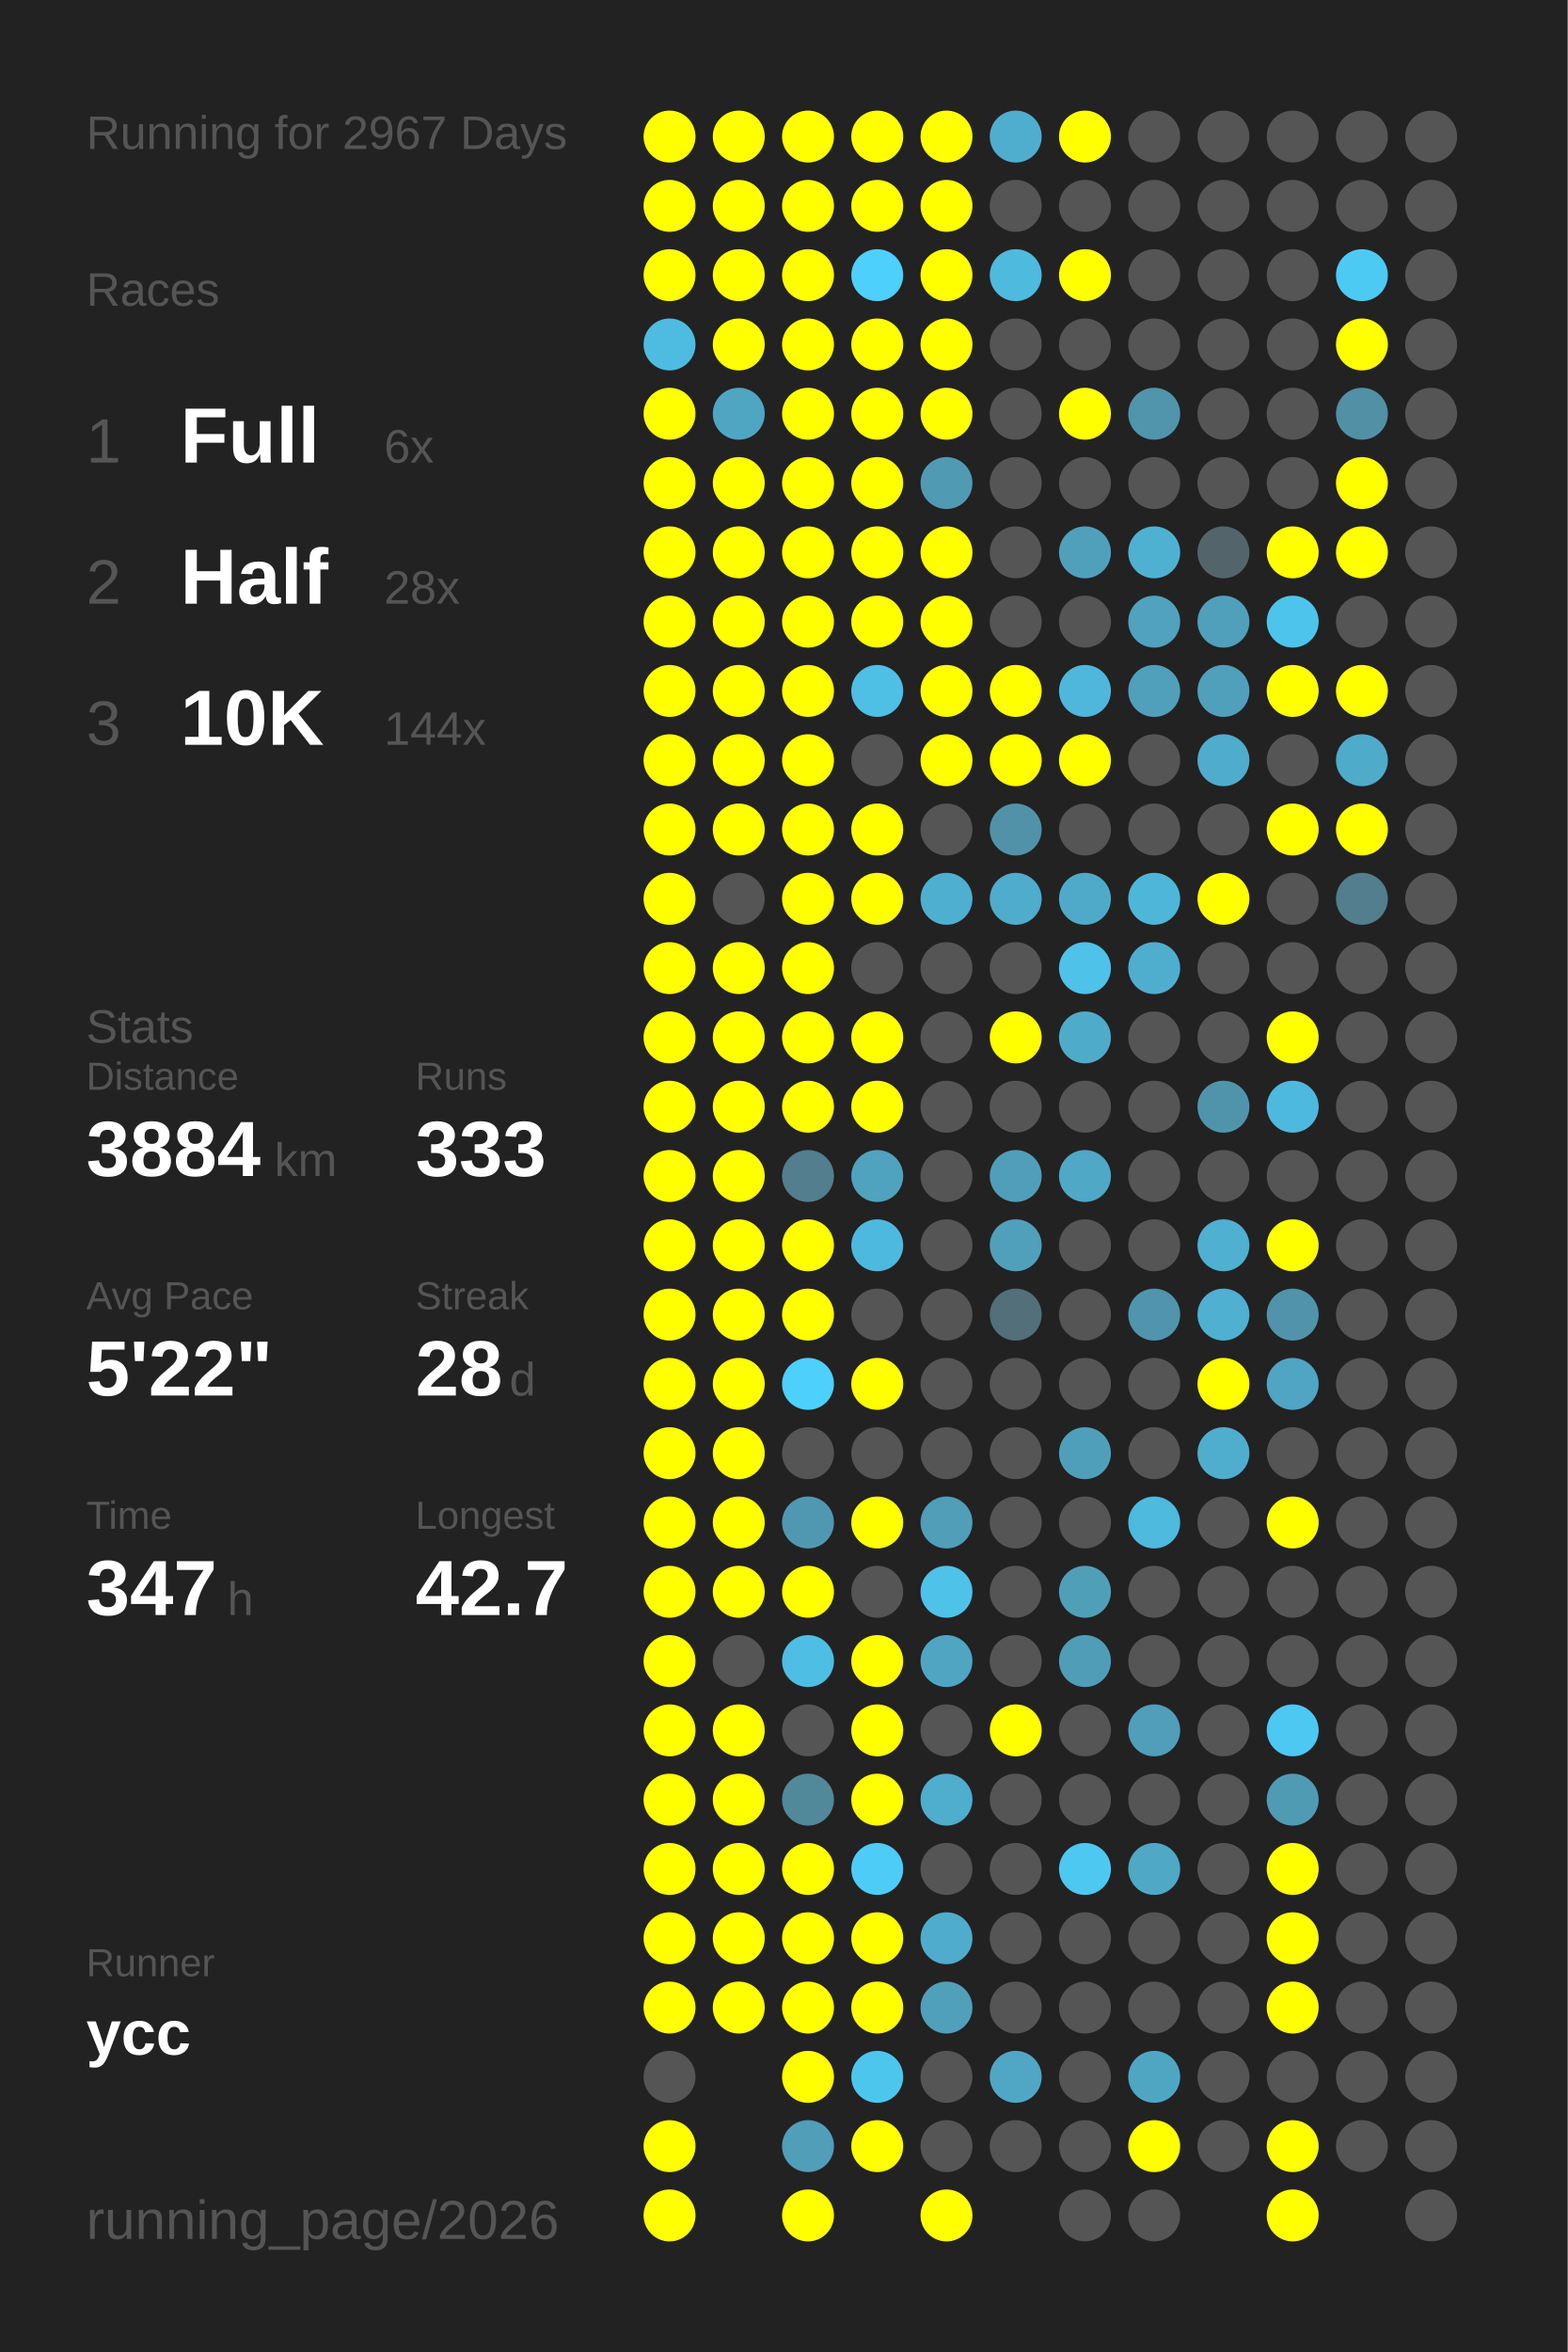
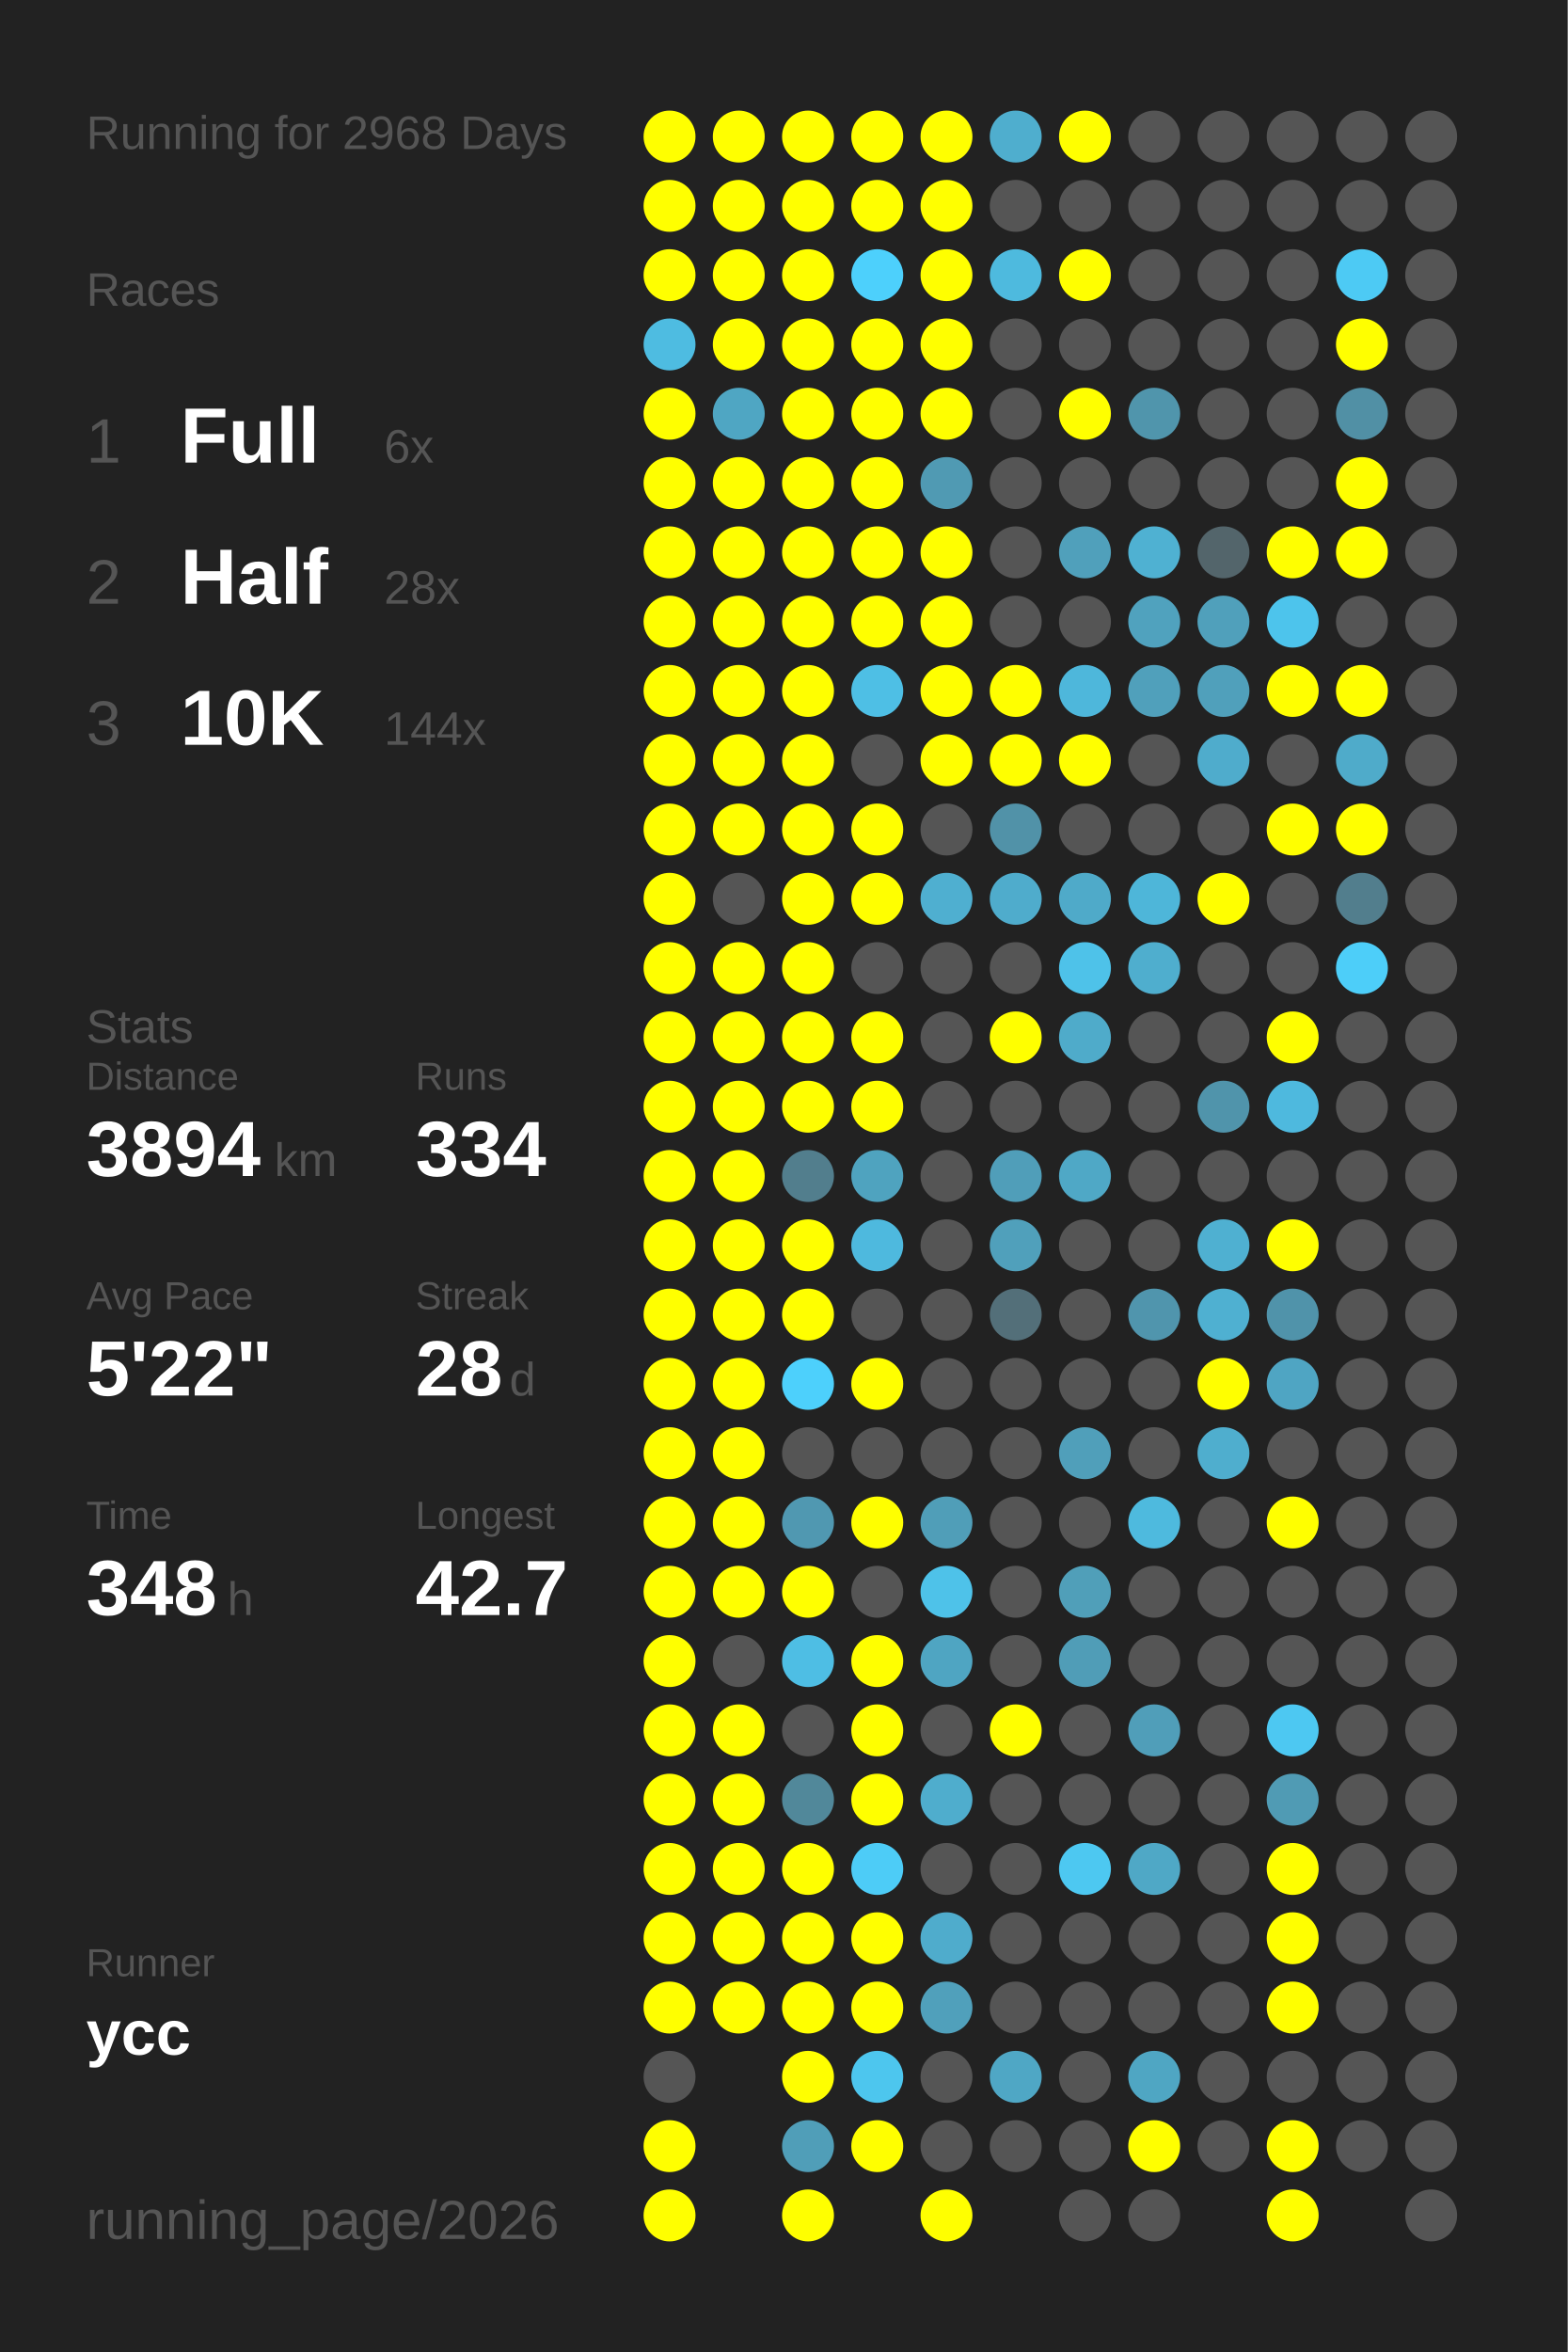
<svg xmlns="http://www.w3.org/2000/svg" baseProfile="full" height="300mm" version="1.1" viewBox="0,0,200,300" width="200mm">
  <defs />
  <rect fill="#222222" height="300" width="200" x="0" y="0" />
-   <text fill="#555555" style="font-size:6px; font-family:Arial;" x="11" y="19">Running for 2967 Days</text>
+   <text fill="#555555" style="font-size:6px; font-family:Arial;" x="11" y="19">Running for 2968 Days</text>
  <text fill="#555555" style="font-size:6px; font-family:Arial;" x="11" y="39">Races</text>
  <text fill="#555555" style="font-size:8px; font-family:Arial;" x="11" y="59">1</text>
  <text fill="#FFFFFF" style="font-size:10px; font-family:Arial; font-weight:bold;" x="23" y="59">Full</text>
  <text fill="#555555" style="font-size:6px; font-family:Arial;" x="49" y="59">6x</text>
  <text fill="#555555" style="font-size:8px; font-family:Arial;" x="11" y="77">2</text>
  <text fill="#FFFFFF" style="font-size:10px; font-family:Arial; font-weight:bold;" x="23" y="77">Half</text>
  <text fill="#555555" style="font-size:6px; font-family:Arial;" x="49" y="77">28x</text>
  <text fill="#555555" style="font-size:8px; font-family:Arial;" x="11" y="95">3</text>
  <text fill="#FFFFFF" style="font-size:10px; font-family:Arial; font-weight:bold;" x="23" y="95">10K</text>
  <text fill="#555555" style="font-size:6px; font-family:Arial;" x="49" y="95">144x</text>
  <text fill="#555555" style="font-size:6px; font-family:Arial;" x="11" y="133">Stats</text>
  <text fill="#555555" style="font-size:5px; font-family:Arial;" x="11" y="139">Distance</text>
-   <text fill="#FFFFFF" style="font-size:10px; font-family:Arial; font-weight:bold;" x="11" y="150">3884</text>
+   <text fill="#FFFFFF" style="font-size:10px; font-family:Arial; font-weight:bold;" x="11" y="150">3894</text>
  <text fill="#555555" style="font-size:6px; font-family:Arial;" x="35" y="150">km</text>
  <text fill="#555555" style="font-size:5px; font-family:Arial;" x="53" y="139">Runs</text>
-   <text fill="#FFFFFF" style="font-size:10px; font-family:Arial; font-weight:bold;" x="53" y="150">333</text>
+   <text fill="#FFFFFF" style="font-size:10px; font-family:Arial; font-weight:bold;" x="53" y="150">334</text>
  <text fill="#555555" style="font-size:5px; font-family:Arial;" x="11" y="167">Avg Pace</text>
  <text fill="#FFFFFF" style="font-size:10px; font-family:Arial; font-weight:bold;" x="11" y="178">5'22"</text>
  <text fill="#555555" style="font-size:5px; font-family:Arial;" x="53" y="167">Streak</text>
  <text fill="#FFFFFF" style="font-size:10px; font-family:Arial; font-weight:bold;" x="53" y="178">28</text>
  <text fill="#555555" style="font-size:6px; font-family:Arial;" x="65" y="178">d</text>
  <text fill="#555555" style="font-size:5px; font-family:Arial;" x="11" y="195">Time</text>
-   <text fill="#FFFFFF" style="font-size:10px; font-family:Arial; font-weight:bold;" x="11" y="206">347</text>
+   <text fill="#FFFFFF" style="font-size:10px; font-family:Arial; font-weight:bold;" x="11" y="206">348</text>
  <text fill="#555555" style="font-size:6px; font-family:Arial;" x="29" y="206">h</text>
  <text fill="#555555" style="font-size:5px; font-family:Arial;" x="53" y="195">Longest</text>
  <text fill="#FFFFFF" style="font-size:10px; font-family:Arial; font-weight:bold;" x="53" y="206">42.7</text>
  <text fill="#555555" style="font-size:5px; font-family:Arial;" x="11" y="252.065">Runner</text>
  <text fill="#FFFFFF" style="font-size:8px; font-family:Arial; font-weight:bold;" x="11" y="262.065">ycc</text>
  <text fill="#555555" style="font-size:7px; font-family:Arial;" x="11" y="285.581">running_page/2026</text>
  <circle cx="85.417" cy="17.419" fill="#FFFF00" r="3.312" />
  <circle cx="85.417" cy="26.258" fill="#FFFF00" r="3.312" />
  <circle cx="85.417" cy="35.097" fill="#FFFF00" r="3.312" />
  <circle cx="85.417" cy="43.935" fill="#4ebce1" r="3.312" />
  <circle cx="85.417" cy="52.774" fill="#FFFF00" r="3.312" />
  <circle cx="85.417" cy="61.613" fill="#FFFF00" r="3.312" />
  <circle cx="85.417" cy="70.452" fill="#FFFF00" r="3.312" />
  <circle cx="85.417" cy="79.29" fill="#FFFF00" r="3.312" />
  <circle cx="85.417" cy="88.129" fill="#FFFF00" r="3.312" />
  <circle cx="85.417" cy="96.968" fill="#FFFF00" r="3.312" />
  <circle cx="85.417" cy="105.806" fill="#FFFF00" r="3.312" />
  <circle cx="85.417" cy="114.645" fill="#FFFF00" r="3.312" />
  <circle cx="85.417" cy="123.484" fill="#FFFF00" r="3.312" />
  <circle cx="85.417" cy="132.323" fill="#FFFF00" r="3.312" />
  <circle cx="85.417" cy="141.161" fill="#FFFF00" r="3.312" />
  <circle cx="85.417" cy="150" fill="#FFFF00" r="3.312" />
  <circle cx="85.417" cy="158.839" fill="#FFFF00" r="3.312" />
  <circle cx="85.417" cy="167.677" fill="#FFFF00" r="3.312" />
  <circle cx="85.417" cy="176.516" fill="#FFFF00" r="3.312" />
  <circle cx="85.417" cy="185.355" fill="#FFFF00" r="3.312" />
  <circle cx="85.417" cy="194.194" fill="#FFFF00" r="3.312" />
  <circle cx="85.417" cy="203.032" fill="#FFFF00" r="3.312" />
  <circle cx="85.417" cy="211.871" fill="#FFFF00" r="3.312" />
  <circle cx="85.417" cy="220.71" fill="#FFFF00" r="3.312" />
  <circle cx="85.417" cy="229.548" fill="#FFFF00" r="3.312" />
  <circle cx="85.417" cy="238.387" fill="#FFFF00" r="3.312" />
  <circle cx="85.417" cy="247.226" fill="#FFFF00" r="3.312" />
  <circle cx="85.417" cy="256.065" fill="#FFFF00" r="3.312" />
  <circle cx="85.417" cy="264.903" fill="#555555" r="3.312" />
  <circle cx="85.417" cy="273.742" fill="#FFFF00" r="3.312" />
  <circle cx="85.417" cy="282.581" fill="#FFFF00" r="3.312" />
  <circle cx="94.25" cy="17.419" fill="#FFFF00" r="3.312" />
  <circle cx="94.25" cy="26.258" fill="#FFFF00" r="3.312" />
  <circle cx="94.25" cy="35.097" fill="#FFFF00" r="3.312" />
  <circle cx="94.25" cy="43.935" fill="#FFFF00" r="3.312" />
  <circle cx="94.25" cy="52.774" fill="#4fa6c3" r="3.312" />
  <circle cx="94.25" cy="61.613" fill="#FFFF00" r="3.312" />
  <circle cx="94.25" cy="70.452" fill="#FFFF00" r="3.312" />
  <circle cx="94.25" cy="79.29" fill="#FFFF00" r="3.312" />
  <circle cx="94.25" cy="88.129" fill="#FFFF00" r="3.312" />
  <circle cx="94.25" cy="96.968" fill="#FFFF00" r="3.312" />
  <circle cx="94.25" cy="105.806" fill="#FFFF00" r="3.312" />
  <circle cx="94.25" cy="114.645" fill="#555555" r="3.312" />
  <circle cx="94.25" cy="123.484" fill="#FFFF00" r="3.312" />
  <circle cx="94.25" cy="132.323" fill="#FFFF00" r="3.312" />
  <circle cx="94.25" cy="141.161" fill="#FFFF00" r="3.312" />
  <circle cx="94.25" cy="150" fill="#FFFF00" r="3.312" />
  <circle cx="94.25" cy="158.839" fill="#FFFF00" r="3.312" />
  <circle cx="94.25" cy="167.677" fill="#FFFF00" r="3.312" />
  <circle cx="94.25" cy="176.516" fill="#FFFF00" r="3.312" />
  <circle cx="94.25" cy="185.355" fill="#FFFF00" r="3.312" />
  <circle cx="94.25" cy="194.194" fill="#FFFF00" r="3.312" />
  <circle cx="94.25" cy="203.032" fill="#FFFF00" r="3.312" />
  <circle cx="94.25" cy="211.871" fill="#555555" r="3.312" />
  <circle cx="94.25" cy="220.71" fill="#FFFF00" r="3.312" />
  <circle cx="94.25" cy="229.548" fill="#FFFF00" r="3.312" />
  <circle cx="94.25" cy="238.387" fill="#FFFF00" r="3.312" />
  <circle cx="94.25" cy="247.226" fill="#FFFF00" r="3.312" />
  <circle cx="94.25" cy="256.065" fill="#FFFF00" r="3.312" />
  <circle cx="103.083" cy="17.419" fill="#FFFF00" r="3.312" />
  <circle cx="103.083" cy="26.258" fill="#FFFF00" r="3.312" />
  <circle cx="103.083" cy="35.097" fill="#FFFF00" r="3.312" />
  <circle cx="103.083" cy="43.935" fill="#FFFF00" r="3.312" />
  <circle cx="103.083" cy="52.774" fill="#FFFF00" r="3.312" />
  <circle cx="103.083" cy="61.613" fill="#FFFF00" r="3.312" />
  <circle cx="103.083" cy="70.452" fill="#FFFF00" r="3.312" />
  <circle cx="103.083" cy="79.29" fill="#FFFF00" r="3.312" />
  <circle cx="103.083" cy="88.129" fill="#FFFF00" r="3.312" />
  <circle cx="103.083" cy="96.968" fill="#FFFF00" r="3.312" />
  <circle cx="103.083" cy="105.806" fill="#FFFF00" r="3.312" />
  <circle cx="103.083" cy="114.645" fill="#FFFF00" r="3.312" />
  <circle cx="103.083" cy="123.484" fill="#FFFF00" r="3.312" />
  <circle cx="103.083" cy="132.323" fill="#FFFF00" r="3.312" />
  <circle cx="103.083" cy="141.161" fill="#FFFF00" r="3.312" />
  <circle cx="103.083" cy="150" fill="#527e8d" r="3.312" />
  <circle cx="103.083" cy="158.839" fill="#FFFF00" r="3.312" />
  <circle cx="103.083" cy="167.677" fill="#FFFF00" r="3.312" />
  <circle cx="103.083" cy="176.516" fill="#4dd0fc" r="3.312" />
  <circle cx="103.083" cy="185.355" fill="#555555" r="3.312" />
  <circle cx="103.083" cy="194.194" fill="#5098b1" r="3.312" />
  <circle cx="103.083" cy="203.032" fill="#FFFF00" r="3.312" />
  <circle cx="103.083" cy="211.871" fill="#4ebee4" r="3.312" />
  <circle cx="103.083" cy="220.71" fill="#555555" r="3.312" />
  <circle cx="103.083" cy="229.548" fill="#51889a" r="3.312" />
  <circle cx="103.083" cy="238.387" fill="#FFFF00" r="3.312" />
  <circle cx="103.083" cy="247.226" fill="#FFFF00" r="3.312" />
  <circle cx="103.083" cy="256.065" fill="#FFFF00" r="3.312" />
  <circle cx="103.083" cy="264.903" fill="#FFFF00" r="3.312" />
  <circle cx="103.083" cy="273.742" fill="#509eb8" r="3.312" />
  <circle cx="103.083" cy="282.581" fill="#FFFF00" r="3.312" />
  <circle cx="111.917" cy="17.419" fill="#FFFF00" r="3.312" />
  <circle cx="111.917" cy="26.258" fill="#FFFF00" r="3.312" />
  <circle cx="111.917" cy="35.097" fill="#4dd0fc" r="3.312" />
  <circle cx="111.917" cy="43.935" fill="#FFFF00" r="3.312" />
  <circle cx="111.917" cy="52.774" fill="#FFFF00" r="3.312" />
  <circle cx="111.917" cy="61.613" fill="#FFFF00" r="3.312" />
  <circle cx="111.917" cy="70.452" fill="#FFFF00" r="3.312" />
  <circle cx="111.917" cy="79.29" fill="#FFFF00" r="3.312" />
  <circle cx="111.917" cy="88.129" fill="#4ebfe5" r="3.312" />
  <circle cx="111.917" cy="96.968" fill="#555555" r="3.312" />
  <circle cx="111.917" cy="105.806" fill="#FFFF00" r="3.312" />
  <circle cx="111.917" cy="114.645" fill="#FFFF00" r="3.312" />
  <circle cx="111.917" cy="123.484" fill="#555555" r="3.312" />
  <circle cx="111.917" cy="132.323" fill="#FFFF00" r="3.312" />
  <circle cx="111.917" cy="141.161" fill="#FFFF00" r="3.312" />
  <circle cx="111.917" cy="150" fill="#4fa3bf" r="3.312" />
  <circle cx="111.917" cy="158.839" fill="#4eb9de" r="3.312" />
  <circle cx="111.917" cy="167.677" fill="#555555" r="3.312" />
  <circle cx="111.917" cy="176.516" fill="#FFFF00" r="3.312" />
  <circle cx="111.917" cy="185.355" fill="#555555" r="3.312" />
  <circle cx="111.917" cy="194.194" fill="#FFFF00" r="3.312" />
  <circle cx="111.917" cy="203.032" fill="#555555" r="3.312" />
  <circle cx="111.917" cy="211.871" fill="#FFFF00" r="3.312" />
  <circle cx="111.917" cy="220.71" fill="#FFFF00" r="3.312" />
  <circle cx="111.917" cy="229.548" fill="#FFFF00" r="3.312" />
  <circle cx="111.917" cy="238.387" fill="#4dccf7" r="3.312" />
  <circle cx="111.917" cy="247.226" fill="#FFFF00" r="3.312" />
  <circle cx="111.917" cy="256.065" fill="#FFFF00" r="3.312" />
  <circle cx="111.917" cy="264.903" fill="#4dc6ee" r="3.312" />
  <circle cx="111.917" cy="273.742" fill="#FFFF00" r="3.312" />
  <circle cx="120.75" cy="17.419" fill="#FFFF00" r="3.312" />
  <circle cx="120.75" cy="26.258" fill="#FFFF00" r="3.312" />
  <circle cx="120.75" cy="35.097" fill="#FFFF00" r="3.312" />
  <circle cx="120.75" cy="43.935" fill="#FFFF00" r="3.312" />
  <circle cx="120.75" cy="52.774" fill="#FFFF00" r="3.312" />
  <circle cx="120.75" cy="61.613" fill="#509ab3" r="3.312" />
  <circle cx="120.75" cy="70.452" fill="#FFFF00" r="3.312" />
  <circle cx="120.75" cy="79.29" fill="#FFFF00" r="3.312" />
  <circle cx="120.75" cy="88.129" fill="#FFFF00" r="3.312" />
  <circle cx="120.75" cy="96.968" fill="#FFFF00" r="3.312" />
  <circle cx="120.75" cy="105.806" fill="#555555" r="3.312" />
  <circle cx="120.75" cy="114.645" fill="#4fafd0" r="3.312" />
  <circle cx="120.75" cy="123.484" fill="#555555" r="3.312" />
  <circle cx="120.75" cy="132.323" fill="#555555" r="3.312" />
  <circle cx="120.75" cy="141.161" fill="#555555" r="3.312" />
  <circle cx="120.75" cy="150" fill="#555555" r="3.312" />
  <circle cx="120.75" cy="158.839" fill="#555555" r="3.312" />
  <circle cx="120.75" cy="167.677" fill="#555555" r="3.312" />
  <circle cx="120.75" cy="176.516" fill="#555555" r="3.312" />
  <circle cx="120.75" cy="185.355" fill="#555555" r="3.312" />
  <circle cx="120.75" cy="194.194" fill="#509eb8" r="3.312" />
  <circle cx="120.75" cy="203.032" fill="#4ec2e9" r="3.312" />
  <circle cx="120.75" cy="211.871" fill="#4fa5c2" r="3.312" />
  <circle cx="120.75" cy="220.71" fill="#555555" r="3.312" />
  <circle cx="120.75" cy="229.548" fill="#4fadcd" r="3.312" />
  <circle cx="120.75" cy="238.387" fill="#555555" r="3.312" />
  <circle cx="120.75" cy="247.226" fill="#4faccc" r="3.312" />
  <circle cx="120.75" cy="256.065" fill="#50a0bb" r="3.312" />
  <circle cx="120.75" cy="264.903" fill="#555555" r="3.312" />
  <circle cx="120.75" cy="273.742" fill="#555555" r="3.312" />
  <circle cx="120.75" cy="282.581" fill="#FFFF00" r="3.312" />
  <circle cx="129.583" cy="17.419" fill="#4faece" r="3.312" />
  <circle cx="129.583" cy="26.258" fill="#555555" r="3.312" />
  <circle cx="129.583" cy="35.097" fill="#4ebade" r="3.312" />
  <circle cx="129.583" cy="43.935" fill="#555555" r="3.312" />
  <circle cx="129.583" cy="52.774" fill="#555555" r="3.312" />
  <circle cx="129.583" cy="61.613" fill="#555555" r="3.312" />
  <circle cx="129.583" cy="70.452" fill="#555555" r="3.312" />
  <circle cx="129.583" cy="79.29" fill="#555555" r="3.312" />
  <circle cx="129.583" cy="88.129" fill="#FFFF00" r="3.312" />
  <circle cx="129.583" cy="96.968" fill="#FFFF00" r="3.312" />
  <circle cx="129.583" cy="105.806" fill="#5192a8" r="3.312" />
  <circle cx="129.583" cy="114.645" fill="#4faccc" r="3.312" />
  <circle cx="129.583" cy="123.484" fill="#555555" r="3.312" />
  <circle cx="129.583" cy="132.323" fill="#FFFF00" r="3.312" />
  <circle cx="129.583" cy="141.161" fill="#555555" r="3.312" />
  <circle cx="129.583" cy="150" fill="#509eb9" r="3.312" />
  <circle cx="129.583" cy="158.839" fill="#50a0bb" r="3.312" />
  <circle cx="129.583" cy="167.677" fill="#536f79" r="3.312" />
  <circle cx="129.583" cy="176.516" fill="#555555" r="3.312" />
  <circle cx="129.583" cy="185.355" fill="#555555" r="3.312" />
  <circle cx="129.583" cy="194.194" fill="#555555" r="3.312" />
  <circle cx="129.583" cy="203.032" fill="#555555" r="3.312" />
  <circle cx="129.583" cy="211.871" fill="#555555" r="3.312" />
  <circle cx="129.583" cy="220.71" fill="#FFFF00" r="3.312" />
  <circle cx="129.583" cy="229.548" fill="#555555" r="3.312" />
  <circle cx="129.583" cy="238.387" fill="#555555" r="3.312" />
  <circle cx="129.583" cy="247.226" fill="#555555" r="3.312" />
  <circle cx="129.583" cy="256.065" fill="#555555" r="3.312" />
  <circle cx="129.583" cy="264.903" fill="#4fa7c5" r="3.312" />
  <circle cx="129.583" cy="273.742" fill="#555555" r="3.312" />
  <circle cx="138.417" cy="17.419" fill="#FFFF00" r="3.312" />
  <circle cx="138.417" cy="26.258" fill="#555555" r="3.312" />
  <circle cx="138.417" cy="35.097" fill="#FFFF00" r="3.312" />
  <circle cx="138.417" cy="43.935" fill="#555555" r="3.312" />
  <circle cx="138.417" cy="52.774" fill="#FFFF00" r="3.312" />
  <circle cx="138.417" cy="61.613" fill="#555555" r="3.312" />
  <circle cx="138.417" cy="70.452" fill="#50a0bb" r="3.312" />
  <circle cx="138.417" cy="79.29" fill="#555555" r="3.312" />
  <circle cx="138.417" cy="88.129" fill="#4eb7db" r="3.312" />
  <circle cx="138.417" cy="96.968" fill="#FFFF00" r="3.312" />
  <circle cx="138.417" cy="105.806" fill="#555555" r="3.312" />
  <circle cx="138.417" cy="114.645" fill="#4faac9" r="3.312" />
  <circle cx="138.417" cy="123.484" fill="#4ec2e9" r="3.312" />
  <circle cx="138.417" cy="132.323" fill="#4fabca" r="3.312" />
  <circle cx="138.417" cy="141.161" fill="#555555" r="3.312" />
  <circle cx="138.417" cy="150" fill="#4fa8c6" r="3.312" />
  <circle cx="138.417" cy="158.839" fill="#555555" r="3.312" />
  <circle cx="138.417" cy="167.677" fill="#555555" r="3.312" />
  <circle cx="138.417" cy="176.516" fill="#555555" r="3.312" />
  <circle cx="138.417" cy="185.355" fill="#509fba" r="3.312" />
  <circle cx="138.417" cy="194.194" fill="#555555" r="3.312" />
  <circle cx="138.417" cy="203.032" fill="#509fb9" r="3.312" />
  <circle cx="138.417" cy="211.871" fill="#509db7" r="3.312" />
  <circle cx="138.417" cy="220.71" fill="#555555" r="3.312" />
  <circle cx="138.417" cy="229.548" fill="#555555" r="3.312" />
  <circle cx="138.417" cy="238.387" fill="#4dc8f1" r="3.312" />
  <circle cx="138.417" cy="247.226" fill="#555555" r="3.312" />
  <circle cx="138.417" cy="256.065" fill="#555555" r="3.312" />
  <circle cx="138.417" cy="264.903" fill="#555555" r="3.312" />
  <circle cx="138.417" cy="273.742" fill="#555555" r="3.312" />
  <circle cx="138.417" cy="282.581" fill="#555555" r="3.312" />
  <circle cx="147.25" cy="17.419" fill="#555555" r="3.312" />
  <circle cx="147.25" cy="26.258" fill="#555555" r="3.312" />
  <circle cx="147.25" cy="35.097" fill="#555555" r="3.312" />
  <circle cx="147.25" cy="43.935" fill="#555555" r="3.312" />
  <circle cx="147.25" cy="52.774" fill="#5095ac" r="3.312" />
  <circle cx="147.25" cy="61.613" fill="#555555" r="3.312" />
  <circle cx="147.25" cy="70.452" fill="#4fb1d2" r="3.312" />
  <circle cx="147.25" cy="79.29" fill="#50a2be" r="3.312" />
  <circle cx="147.25" cy="88.129" fill="#50a0bb" r="3.312" />
  <circle cx="147.25" cy="96.968" fill="#555555" r="3.312" />
  <circle cx="147.25" cy="105.806" fill="#555555" r="3.312" />
  <circle cx="147.25" cy="114.645" fill="#4eb6d9" r="3.312" />
  <circle cx="147.25" cy="123.484" fill="#4faece" r="3.312" />
  <circle cx="147.25" cy="132.323" fill="#555555" r="3.312" />
  <circle cx="147.25" cy="141.161" fill="#555555" r="3.312" />
  <circle cx="147.25" cy="150" fill="#555555" r="3.312" />
  <circle cx="147.25" cy="158.839" fill="#555555" r="3.312" />
  <circle cx="147.25" cy="167.677" fill="#5095ad" r="3.312" />
  <circle cx="147.25" cy="176.516" fill="#555555" r="3.312" />
  <circle cx="147.25" cy="185.355" fill="#555555" r="3.312" />
  <circle cx="147.25" cy="194.194" fill="#4ebade" r="3.312" />
  <circle cx="147.25" cy="203.032" fill="#555555" r="3.312" />
  <circle cx="147.25" cy="211.871" fill="#555555" r="3.312" />
  <circle cx="147.25" cy="220.71" fill="#509eb9" r="3.312" />
  <circle cx="147.25" cy="229.548" fill="#555555" r="3.312" />
  <circle cx="147.25" cy="238.387" fill="#4fa8c6" r="3.312" />
  <circle cx="147.25" cy="247.226" fill="#555555" r="3.312" />
  <circle cx="147.25" cy="256.065" fill="#555555" r="3.312" />
  <circle cx="147.25" cy="264.903" fill="#4fa6c3" r="3.312" />
  <circle cx="147.25" cy="273.742" fill="#FFFF00" r="3.312" />
  <circle cx="147.25" cy="282.581" fill="#555555" r="3.312" />
  <circle cx="156.083" cy="17.419" fill="#555555" r="3.312" />
  <circle cx="156.083" cy="26.258" fill="#555555" r="3.312" />
  <circle cx="156.083" cy="35.097" fill="#555555" r="3.312" />
  <circle cx="156.083" cy="43.935" fill="#555555" r="3.312" />
  <circle cx="156.083" cy="52.774" fill="#555555" r="3.312" />
  <circle cx="156.083" cy="61.613" fill="#555555" r="3.312" />
  <circle cx="156.083" cy="70.452" fill="#53656b" r="3.312" />
  <circle cx="156.083" cy="79.29" fill="#50a0bb" r="3.312" />
  <circle cx="156.083" cy="88.129" fill="#50a0bb" r="3.312" />
  <circle cx="156.083" cy="96.968" fill="#4faccc" r="3.312" />
  <circle cx="156.083" cy="105.806" fill="#555555" r="3.312" />
  <circle cx="156.083" cy="114.645" fill="#FFFF00" r="3.312" />
  <circle cx="156.083" cy="123.484" fill="#555555" r="3.312" />
  <circle cx="156.083" cy="132.323" fill="#555555" r="3.312" />
  <circle cx="156.083" cy="141.161" fill="#5094ab" r="3.312" />
  <circle cx="156.083" cy="150" fill="#555555" r="3.312" />
  <circle cx="156.083" cy="158.839" fill="#4fb0d1" r="3.312" />
  <circle cx="156.083" cy="167.677" fill="#4fb0d1" r="3.312" />
  <circle cx="156.083" cy="176.516" fill="#FFFF00" r="3.312" />
  <circle cx="156.083" cy="185.355" fill="#4faece" r="3.312" />
  <circle cx="156.083" cy="194.194" fill="#555555" r="3.312" />
  <circle cx="156.083" cy="203.032" fill="#555555" r="3.312" />
  <circle cx="156.083" cy="211.871" fill="#555555" r="3.312" />
  <circle cx="156.083" cy="220.71" fill="#555555" r="3.312" />
  <circle cx="156.083" cy="229.548" fill="#555555" r="3.312" />
  <circle cx="156.083" cy="238.387" fill="#555555" r="3.312" />
  <circle cx="156.083" cy="247.226" fill="#555555" r="3.312" />
  <circle cx="156.083" cy="256.065" fill="#555555" r="3.312" />
  <circle cx="156.083" cy="264.903" fill="#555555" r="3.312" />
  <circle cx="156.083" cy="273.742" fill="#555555" r="3.312" />
  <circle cx="164.917" cy="17.419" fill="#555555" r="3.312" />
  <circle cx="164.917" cy="26.258" fill="#555555" r="3.312" />
  <circle cx="164.917" cy="35.097" fill="#555555" r="3.312" />
  <circle cx="164.917" cy="43.935" fill="#555555" r="3.312" />
  <circle cx="164.917" cy="52.774" fill="#555555" r="3.312" />
  <circle cx="164.917" cy="61.613" fill="#555555" r="3.312" />
  <circle cx="164.917" cy="70.452" fill="#FFFF00" r="3.312" />
  <circle cx="164.917" cy="79.29" fill="#4dc4ec" r="3.312" />
  <circle cx="164.917" cy="88.129" fill="#FFFF00" r="3.312" />
  <circle cx="164.917" cy="96.968" fill="#555555" r="3.312" />
  <circle cx="164.917" cy="105.806" fill="#FFFF00" r="3.312" />
  <circle cx="164.917" cy="114.645" fill="#555555" r="3.312" />
  <circle cx="164.917" cy="123.484" fill="#555555" r="3.312" />
  <circle cx="164.917" cy="132.323" fill="#FFFF00" r="3.312" />
  <circle cx="164.917" cy="141.161" fill="#4eb9de" r="3.312" />
  <circle cx="164.917" cy="150" fill="#555555" r="3.312" />
  <circle cx="164.917" cy="158.839" fill="#FFFF00" r="3.312" />
  <circle cx="164.917" cy="167.677" fill="#5093aa" r="3.312" />
  <circle cx="164.917" cy="176.516" fill="#4fa5c3" r="3.312" />
  <circle cx="164.917" cy="185.355" fill="#555555" r="3.312" />
  <circle cx="164.917" cy="194.194" fill="#FFFF00" r="3.312" />
  <circle cx="164.917" cy="203.032" fill="#555555" r="3.312" />
  <circle cx="164.917" cy="211.871" fill="#555555" r="3.312" />
  <circle cx="164.917" cy="220.71" fill="#4dc8f2" r="3.312" />
  <circle cx="164.917" cy="229.548" fill="#509bb4" r="3.312" />
  <circle cx="164.917" cy="238.387" fill="#FFFF00" r="3.312" />
  <circle cx="164.917" cy="247.226" fill="#FFFF00" r="3.312" />
  <circle cx="164.917" cy="256.065" fill="#FFFF00" r="3.312" />
  <circle cx="164.917" cy="264.903" fill="#555555" r="3.312" />
  <circle cx="164.917" cy="273.742" fill="#FFFF00" r="3.312" />
  <circle cx="164.917" cy="282.581" fill="#FFFF00" r="3.312" />
  <circle cx="173.75" cy="17.419" fill="#555555" r="3.312" />
  <circle cx="173.75" cy="26.258" fill="#555555" r="3.312" />
  <circle cx="173.75" cy="35.097" fill="#4dcaf4" r="3.312" />
  <circle cx="173.75" cy="43.935" fill="#FFFF00" r="3.312" />
  <circle cx="173.75" cy="52.774" fill="#5190a5" r="3.312" />
  <circle cx="173.75" cy="61.613" fill="#FFFF00" r="3.312" />
  <circle cx="173.75" cy="70.452" fill="#FFFF00" r="3.312" />
  <circle cx="173.75" cy="79.29" fill="#555555" r="3.312" />
  <circle cx="173.75" cy="88.129" fill="#FFFF00" r="3.312" />
  <circle cx="173.75" cy="96.968" fill="#4fabca" r="3.312" />
  <circle cx="173.75" cy="105.806" fill="#FFFF00" r="3.312" />
  <circle cx="173.75" cy="114.645" fill="#527e8d" r="3.312" />
-   <circle cx="173.75" cy="123.484" fill="#555555" r="3.312" />
+   <circle cx="173.75" cy="123.484" fill="#4dcef9" r="3.312" />
  <circle cx="173.75" cy="132.323" fill="#555555" r="3.312" />
  <circle cx="173.75" cy="141.161" fill="#555555" r="3.312" />
  <circle cx="173.75" cy="150" fill="#555555" r="3.312" />
  <circle cx="173.75" cy="158.839" fill="#555555" r="3.312" />
  <circle cx="173.75" cy="167.677" fill="#555555" r="3.312" />
  <circle cx="173.75" cy="176.516" fill="#555555" r="3.312" />
  <circle cx="173.75" cy="185.355" fill="#555555" r="3.312" />
  <circle cx="173.75" cy="194.194" fill="#555555" r="3.312" />
  <circle cx="173.75" cy="203.032" fill="#555555" r="3.312" />
  <circle cx="173.75" cy="211.871" fill="#555555" r="3.312" />
  <circle cx="173.75" cy="220.71" fill="#555555" r="3.312" />
  <circle cx="173.75" cy="229.548" fill="#555555" r="3.312" />
  <circle cx="173.75" cy="238.387" fill="#555555" r="3.312" />
  <circle cx="173.75" cy="247.226" fill="#555555" r="3.312" />
  <circle cx="173.75" cy="256.065" fill="#555555" r="3.312" />
  <circle cx="173.75" cy="264.903" fill="#555555" r="3.312" />
  <circle cx="173.75" cy="273.742" fill="#555555" r="3.312" />
  <circle cx="182.583" cy="17.419" fill="#555555" r="3.312" />
  <circle cx="182.583" cy="26.258" fill="#555555" r="3.312" />
  <circle cx="182.583" cy="35.097" fill="#555555" r="3.312" />
  <circle cx="182.583" cy="43.935" fill="#555555" r="3.312" />
  <circle cx="182.583" cy="52.774" fill="#555555" r="3.312" />
  <circle cx="182.583" cy="61.613" fill="#555555" r="3.312" />
  <circle cx="182.583" cy="70.452" fill="#555555" r="3.312" />
  <circle cx="182.583" cy="79.29" fill="#555555" r="3.312" />
  <circle cx="182.583" cy="88.129" fill="#555555" r="3.312" />
  <circle cx="182.583" cy="96.968" fill="#555555" r="3.312" />
  <circle cx="182.583" cy="105.806" fill="#555555" r="3.312" />
  <circle cx="182.583" cy="114.645" fill="#555555" r="3.312" />
  <circle cx="182.583" cy="123.484" fill="#555555" r="3.312" />
  <circle cx="182.583" cy="132.323" fill="#555555" r="3.312" />
  <circle cx="182.583" cy="141.161" fill="#555555" r="3.312" />
  <circle cx="182.583" cy="150" fill="#555555" r="3.312" />
  <circle cx="182.583" cy="158.839" fill="#555555" r="3.312" />
  <circle cx="182.583" cy="167.677" fill="#555555" r="3.312" />
  <circle cx="182.583" cy="176.516" fill="#555555" r="3.312" />
  <circle cx="182.583" cy="185.355" fill="#555555" r="3.312" />
  <circle cx="182.583" cy="194.194" fill="#555555" r="3.312" />
  <circle cx="182.583" cy="203.032" fill="#555555" r="3.312" />
  <circle cx="182.583" cy="211.871" fill="#555555" r="3.312" />
  <circle cx="182.583" cy="220.71" fill="#555555" r="3.312" />
  <circle cx="182.583" cy="229.548" fill="#555555" r="3.312" />
  <circle cx="182.583" cy="238.387" fill="#555555" r="3.312" />
  <circle cx="182.583" cy="247.226" fill="#555555" r="3.312" />
  <circle cx="182.583" cy="256.065" fill="#555555" r="3.312" />
  <circle cx="182.583" cy="264.903" fill="#555555" r="3.312" />
  <circle cx="182.583" cy="273.742" fill="#555555" r="3.312" />
  <circle cx="182.583" cy="282.581" fill="#555555" r="3.312" />
</svg>
